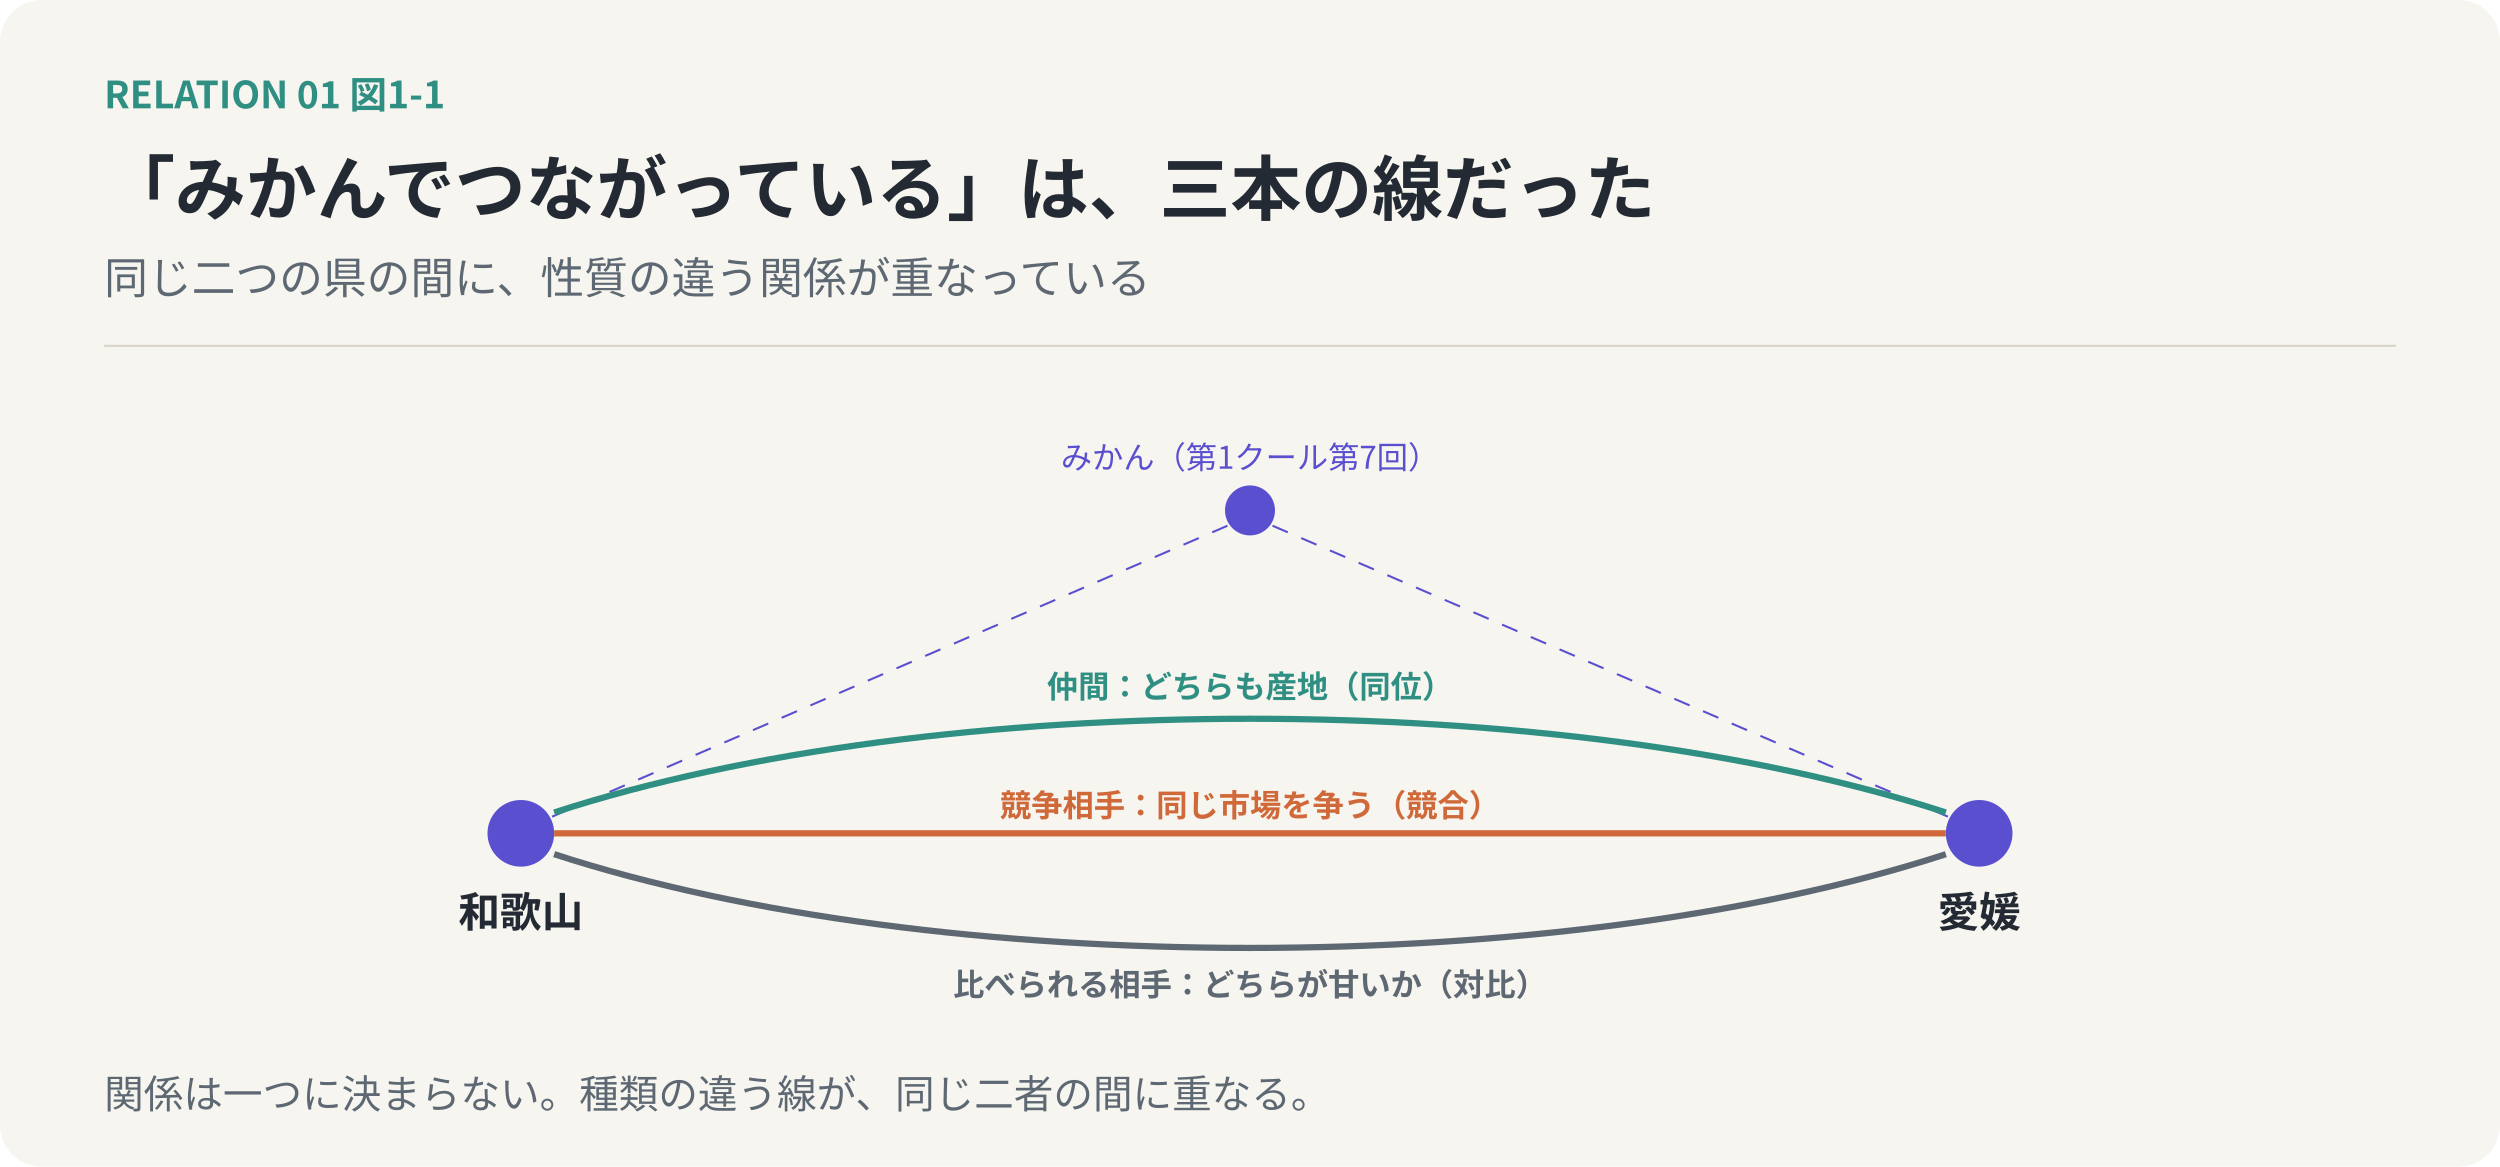
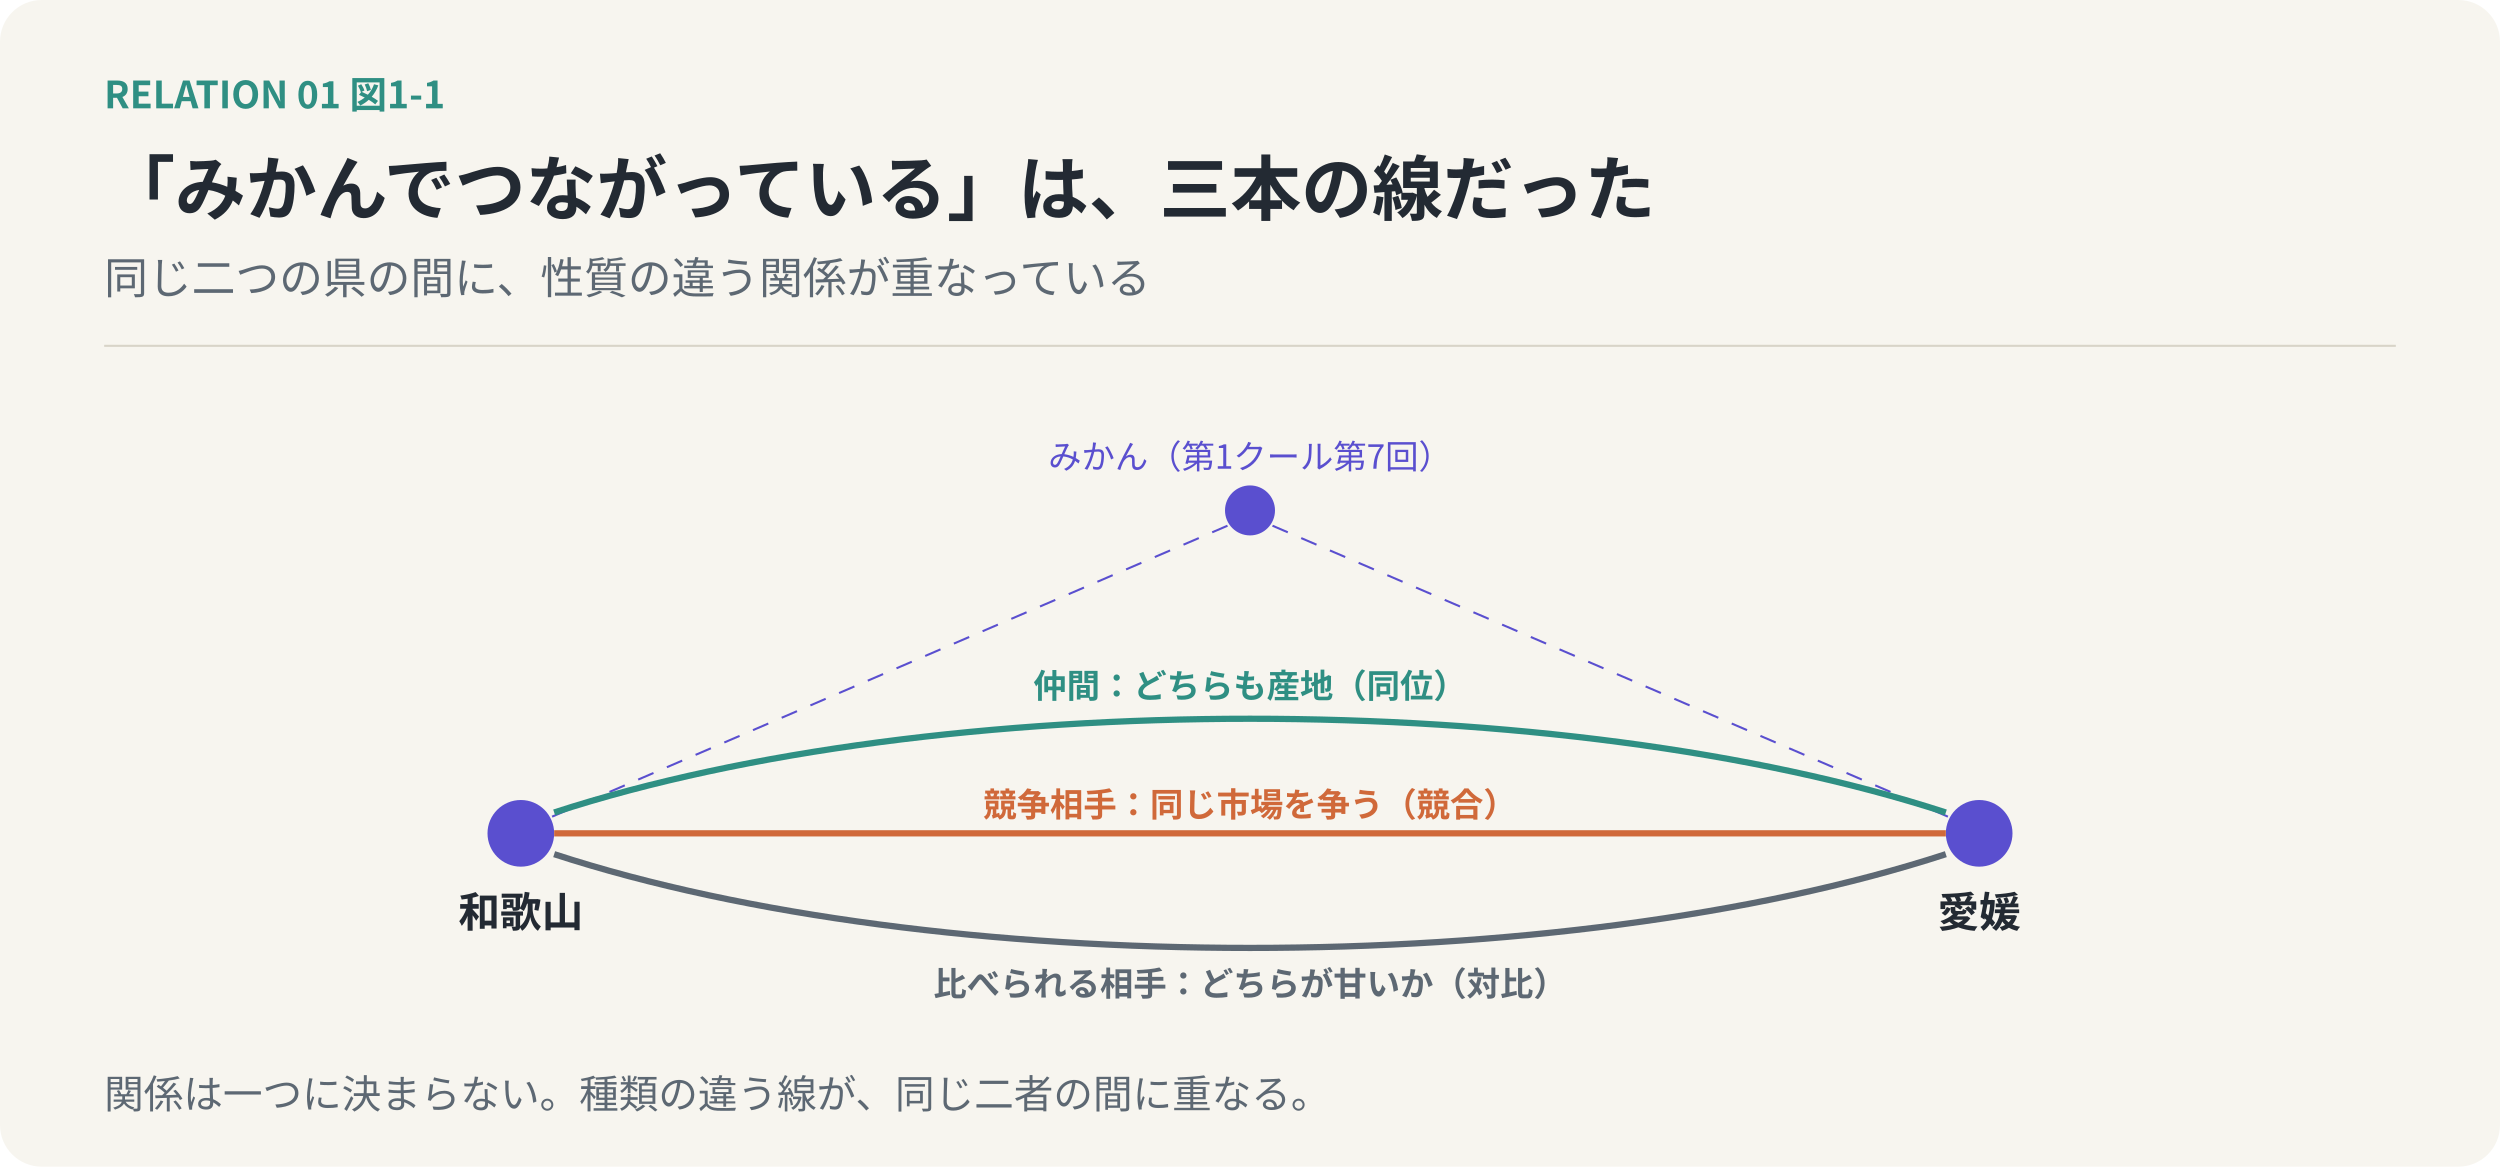
<svg xmlns="http://www.w3.org/2000/svg" width="1200" height="560" viewBox="0 0 1200 560" role="img" aria-labelledby="title desc">
  <defs>
    <marker id="arrow" markerWidth="10" markerHeight="10" refX="8" refY="5" orient="auto-start-reverse">
      <path d="M1,1 L9,5 L1,9" fill="none" stroke="#5d6873" stroke-width="1.4" />
    </marker>
  </defs>
  <rect width="1200" height="560" rx="20" fill="#f7f5ef" />
  <g font-family="system-ui, -apple-system, &quot;Hiragino Kaku Gothic ProN&quot;, &quot;Noto Sans CJK JP&quot;, Meiryo, sans-serif">
    <text x="50.0" y="52.0" fill="#2f8f83" font-size="18" text-anchor="start" font-weight="700">RELATION     01     図1-1</text>
    <text x="50.0" y="103.0" fill="#232a33" font-size="34" text-anchor="start" font-weight="700">「みかんでつながっている」は、三本の線だった</text>
    <text x="50.0" y="141.0" fill="#5d6873" font-size="21" text-anchor="start" font-weight="400">同じ二つの県の間に、性質の違う関係が重なっている</text>
    <line x1="50.0" y1="166.0" x2="1150.0" y2="166.0" stroke="#d8d4c8" stroke-width="1" />
    <circle cx="250.0" cy="400.0" r="16" fill="#5a4fcf" />
    <text x="250.0" y="445.0" fill="#232a33" font-size="20" text-anchor="middle" font-weight="700">和歌山</text>
    <circle cx="950.0" cy="400.0" r="16" fill="#5a4fcf" />
    <text x="950.0" y="445.0" fill="#232a33" font-size="20" text-anchor="middle" font-weight="700">愛媛</text>
    <circle cx="600.0" cy="245.0" r="12" fill="#5a4fcf" />
-     <text x="600.0" y="225.0" fill="#5a4fcf" font-size="15" text-anchor="middle" font-weight="400">みかん（第1クール第7回）</text>
+     <text x="600.0" y="225.0" fill="#5a4fcf" font-size="16" text-anchor="middle" font-weight="400">みかん（第1クール第7回）</text>
    <line x1="265.0" y1="392.0" x2="590.0" y2="252.0" stroke="#5a4fcf" stroke-width="1" stroke-dasharray="8 7" />
    <line x1="935.0" y1="392.0" x2="610.0" y2="252.0" stroke="#5a4fcf" stroke-width="1" stroke-dasharray="8 7" />
    <path d="M 266 390 C 450 330 750 330 934 390" fill="none" stroke="#2f8f83" stroke-width="3" />
-     <text x="600.0" y="335.0" fill="#2f8f83" font-size="15" text-anchor="middle" font-weight="700">仲間：どちらも産地（同位）</text>
+     <text x="600.0" y="335.0" fill="#2f8f83" font-size="16" text-anchor="middle" font-weight="700">仲間：どちらも産地（同位）</text>
    <line x1="266.0" y1="400.0" x2="934.0" y2="400.0" stroke="#d0693a" stroke-width="3" />
-     <text x="600.0" y="392.0" fill="#d0693a" font-size="15" text-anchor="middle" font-weight="700">競争相手：同じ市場を争う（競合）</text>
+     <text x="600.0" y="392.0" fill="#d0693a" font-size="16" text-anchor="middle" font-weight="700">競争相手：同じ市場を争う（競合）</text>
    <path d="M 266 410 C 450 470 750 470 934 410" fill="none" stroke="#5d6873" stroke-width="3" />
-     <text x="600.0" y="478.0" fill="#5d6873" font-size="15" text-anchor="middle" font-weight="700">比べられる相手：どちらが甘いか（対比）</text>
+     <text x="600.0" y="478.0" fill="#5d6873" font-size="16" text-anchor="middle" font-weight="700">比べられる相手：どちらが甘いか（対比）</text>
    <text x="50.0" y="532.0" fill="#5d6873" font-size="19" text-anchor="start" font-weight="400">関係は一つに決まらない。種類の違う線が、同じ二者の間に重なる。</text>
  </g>
</svg>
